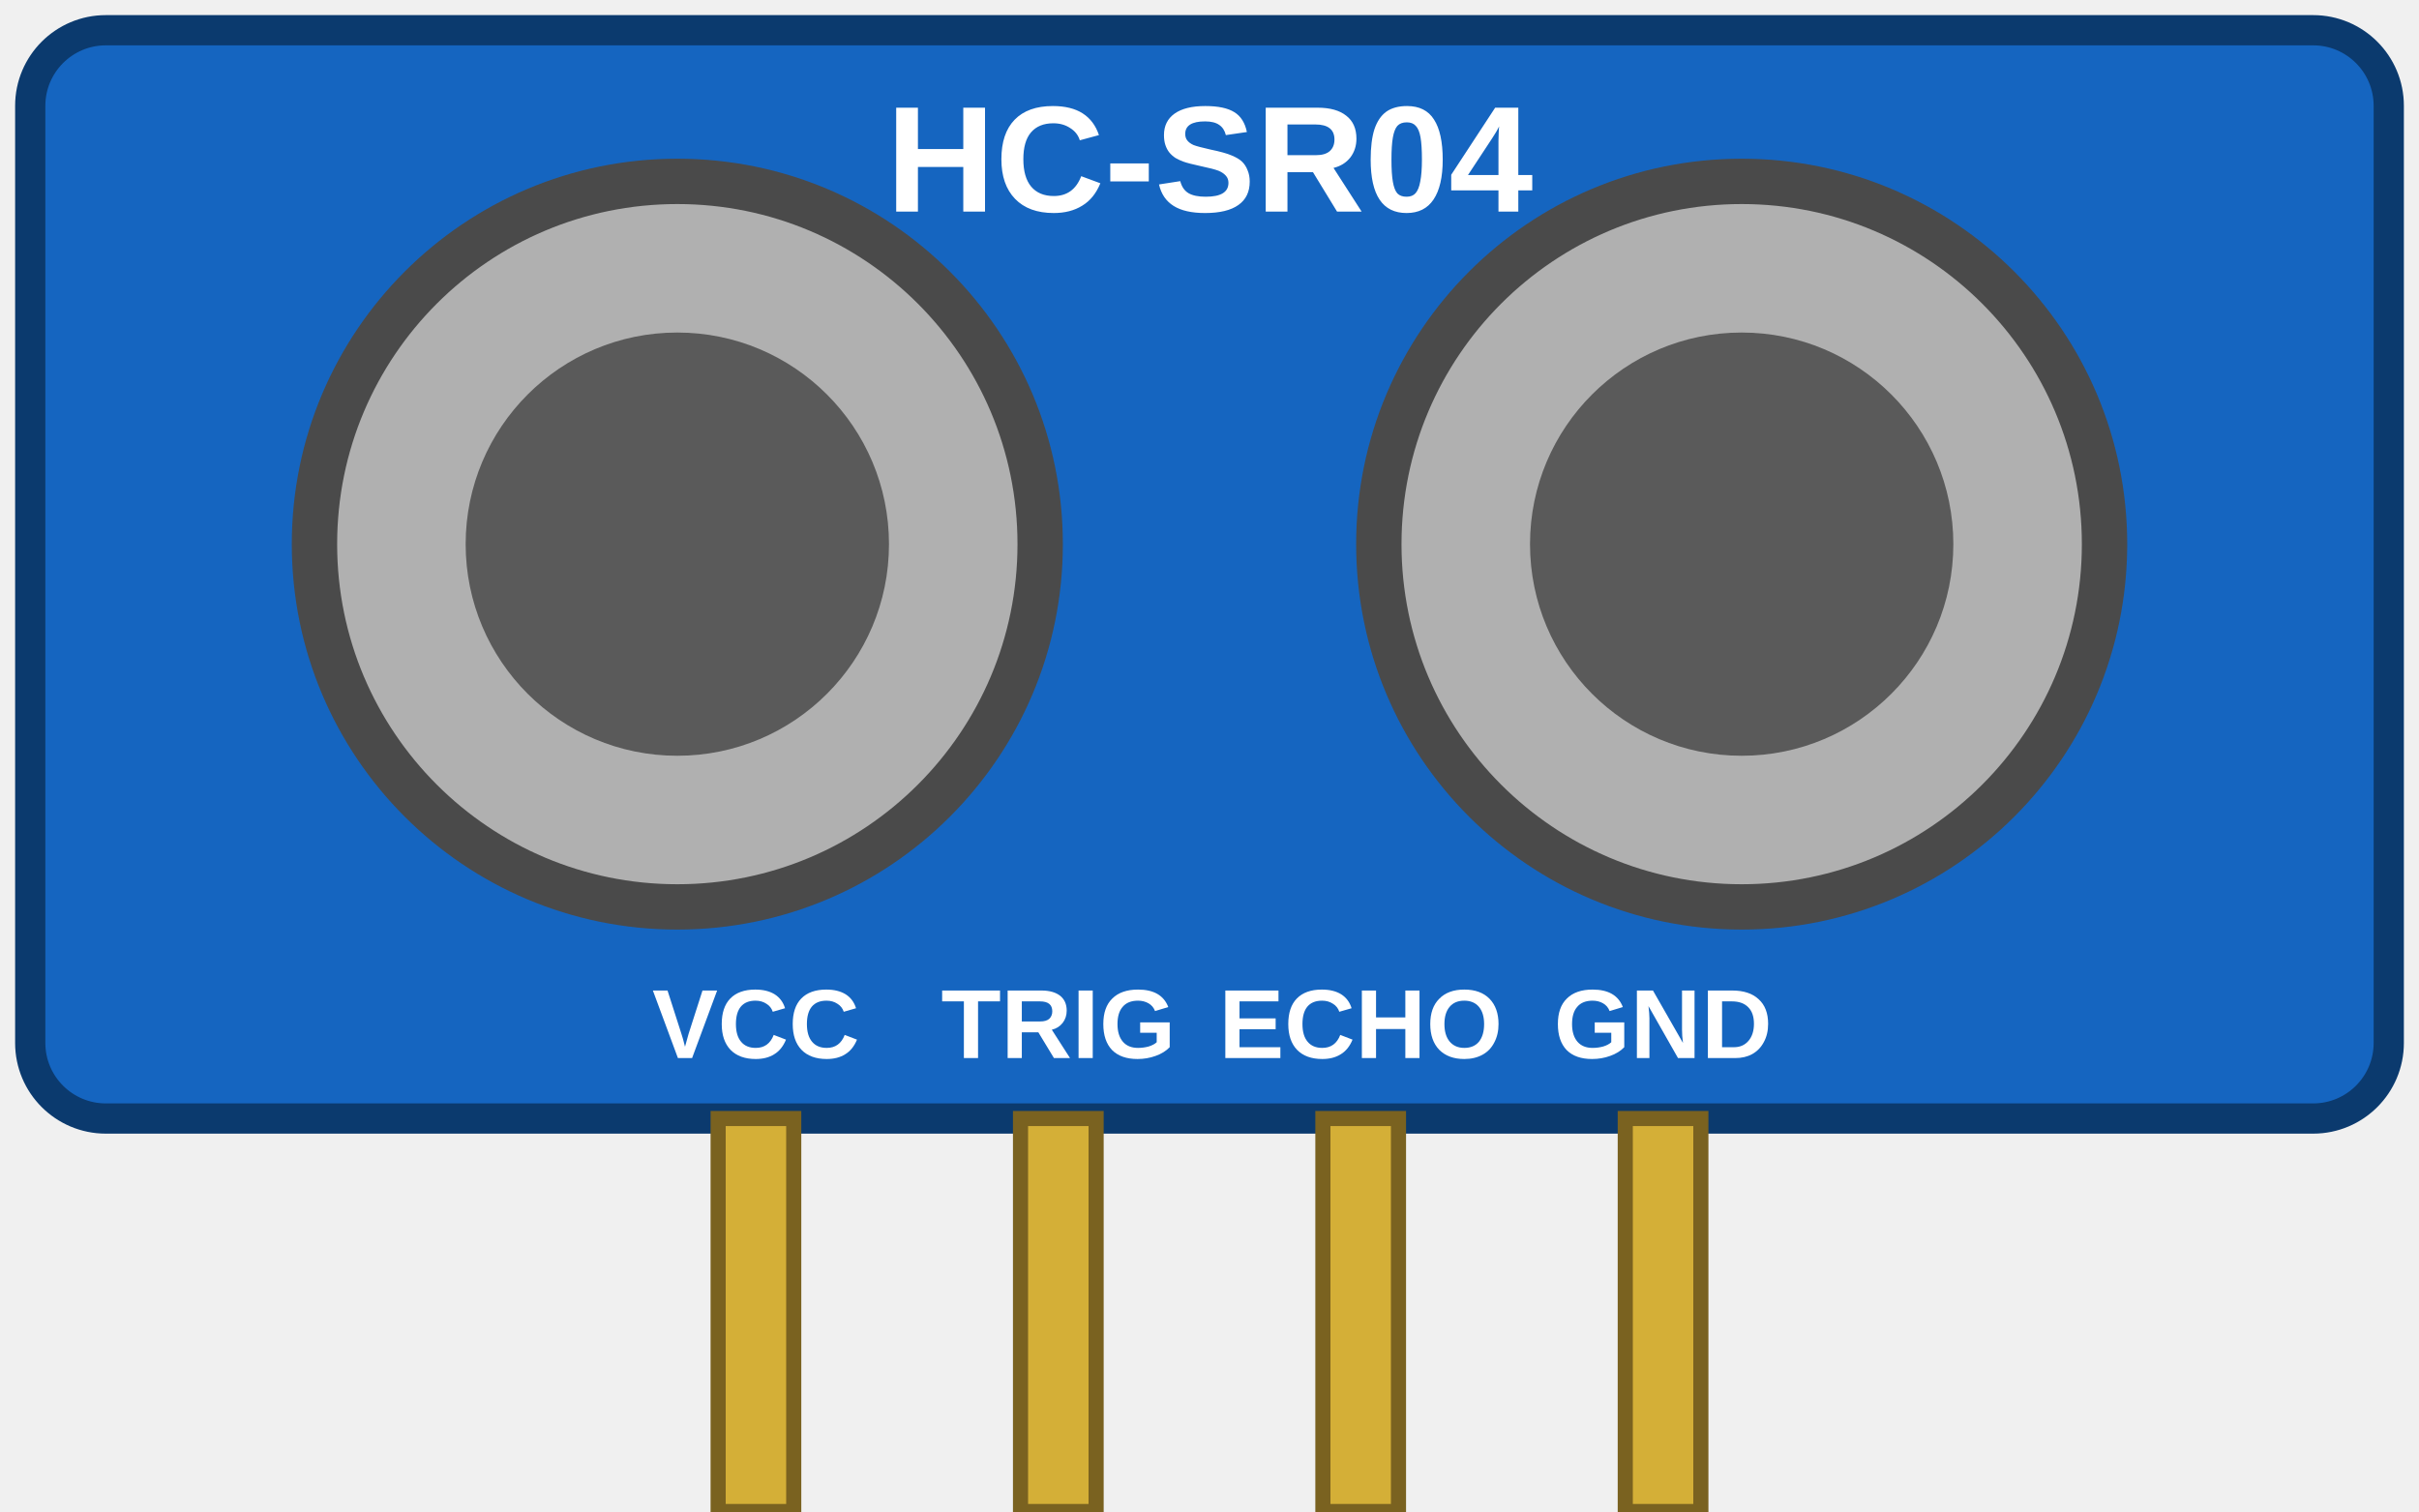
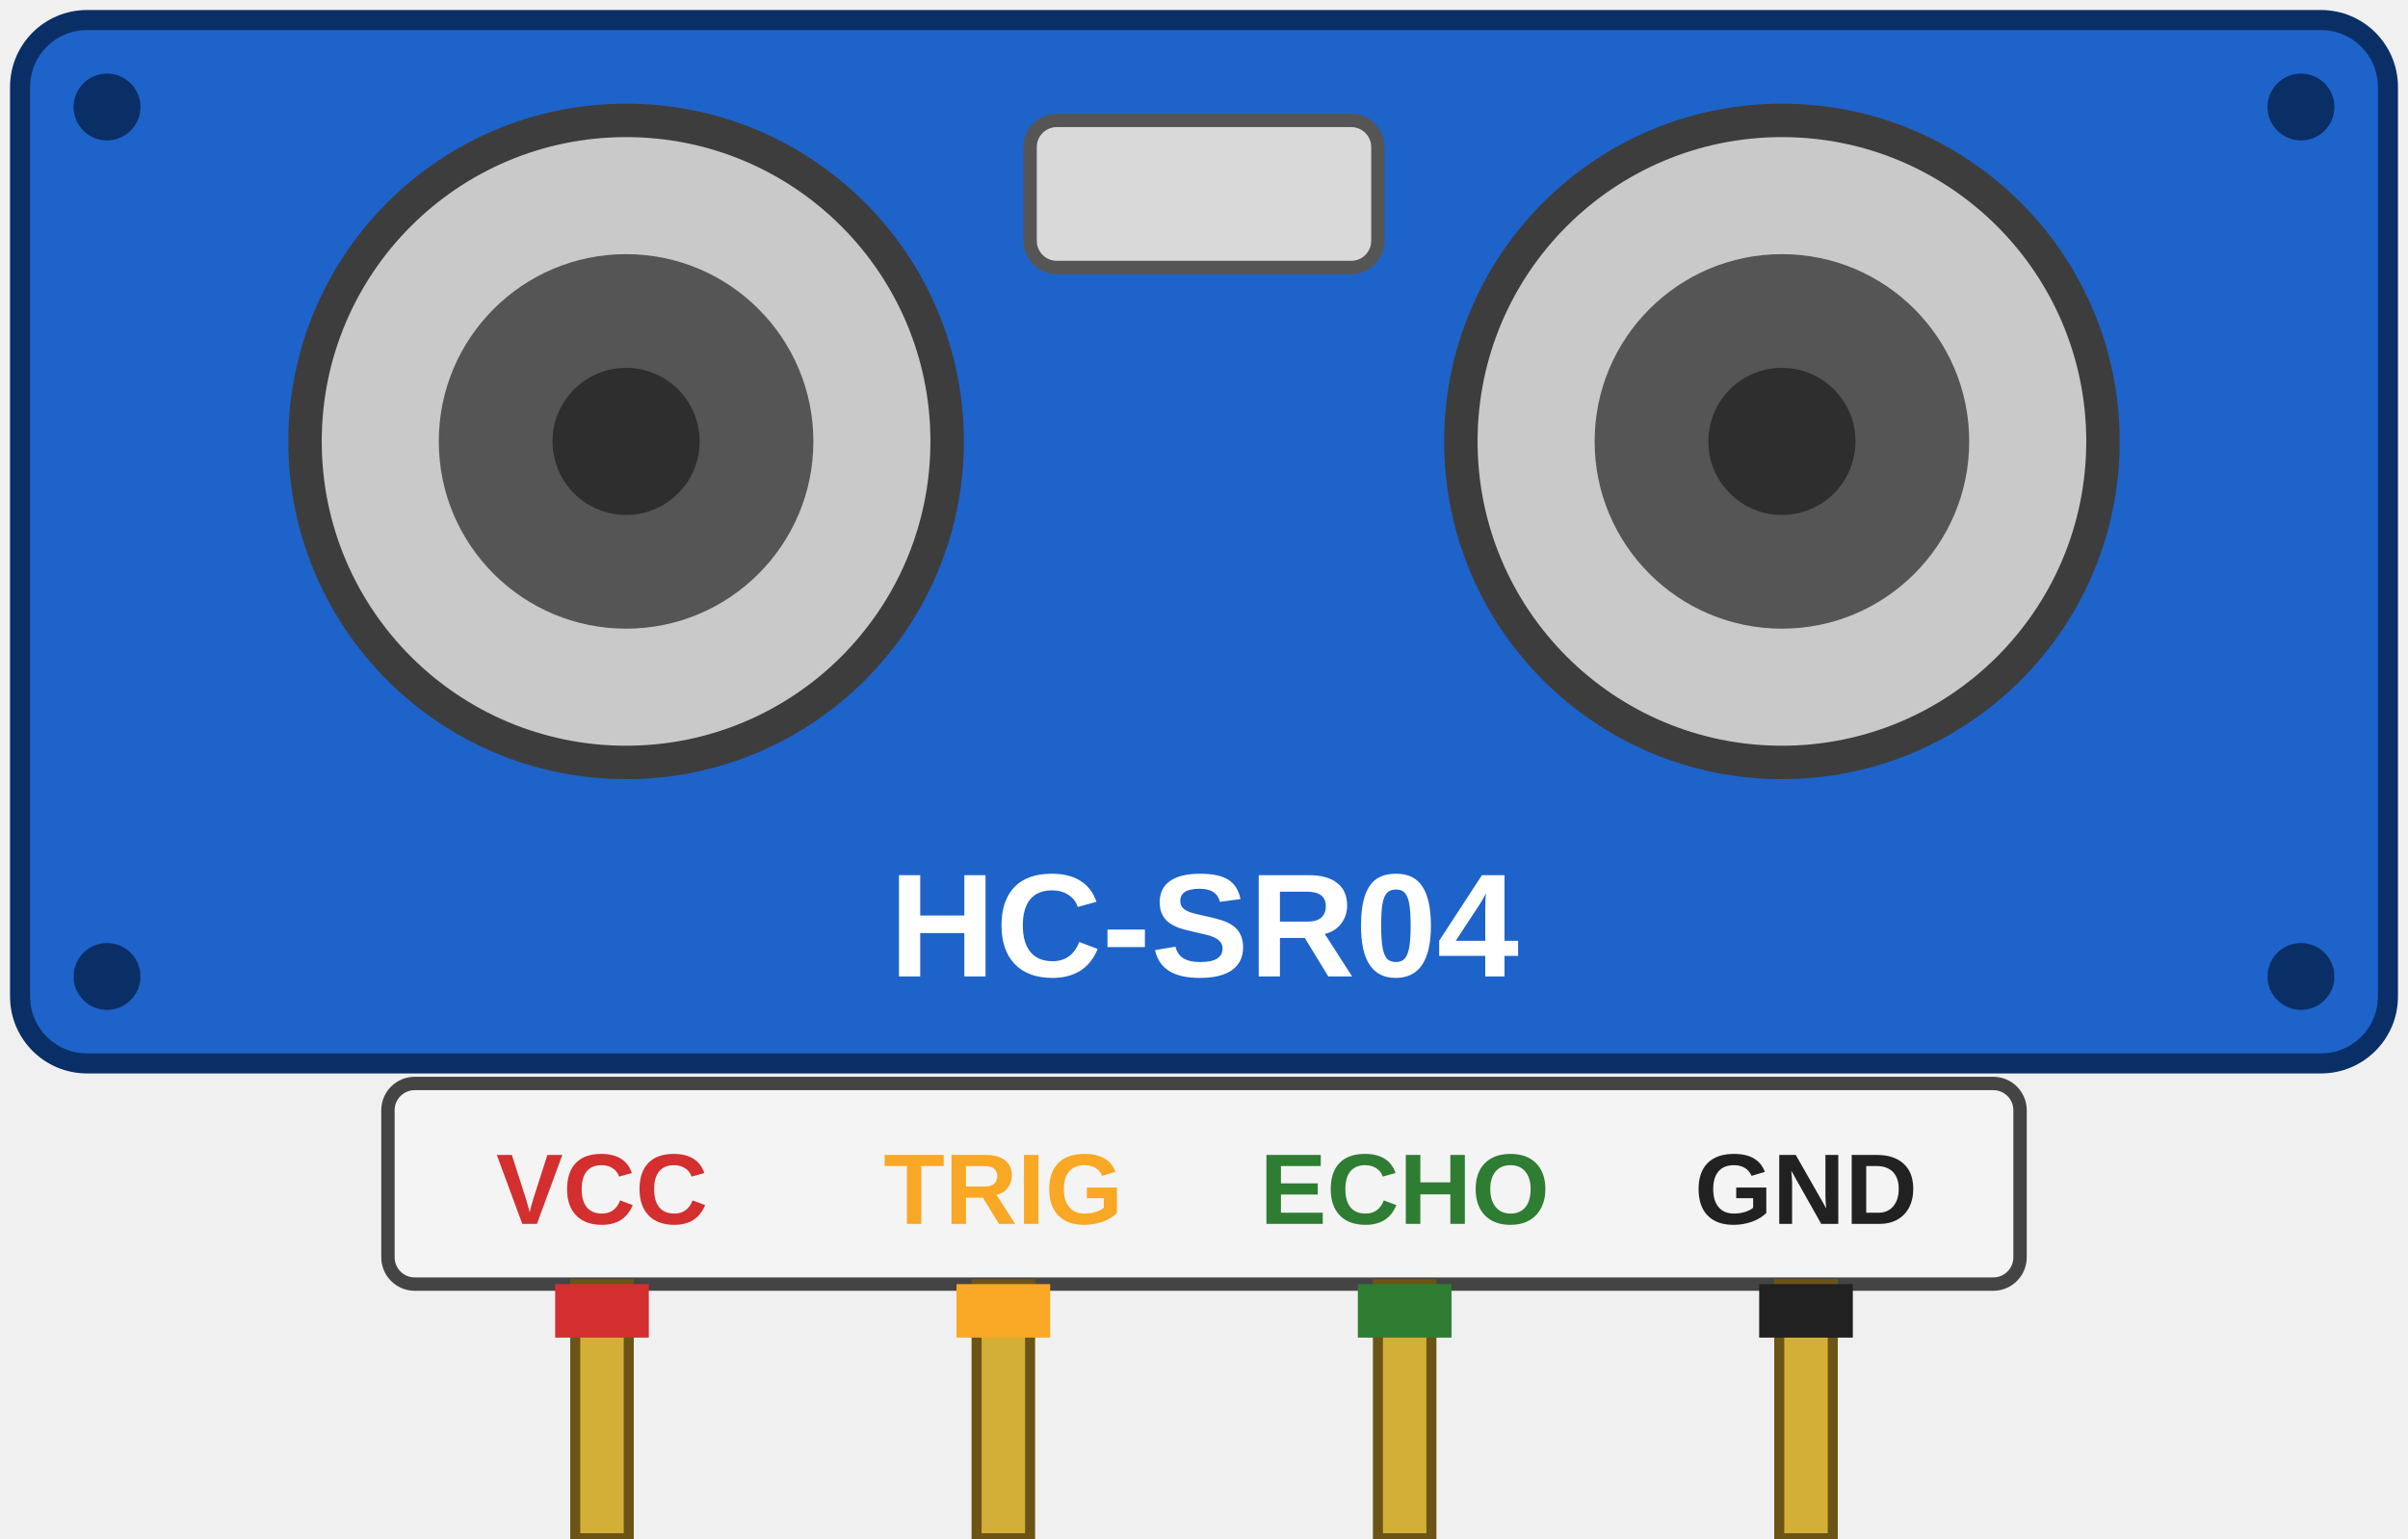
- <svg xmlns="http://www.w3.org/2000/svg" width="160" height="100" viewBox="0 0 160 100">
-   <rect x="2" y="2" width="156" height="72" rx="5" fill="#1565c0" stroke="#0b3a6e" stroke-width="2" />
-   <circle cx="44.8" cy="36" r="24" fill="#b0b0b0" stroke="#4a4a4a" stroke-width="3" />
-   <circle cx="44.8" cy="36" r="14" fill="#5a5a5a" />
-   <circle cx="115.2" cy="36" r="24" fill="#b0b0b0" stroke="#4a4a4a" stroke-width="3" />
-   <circle cx="115.2" cy="36" r="14" fill="#5a5a5a" />
-   <text x="80.0" y="14" font-size="10" fill="#ffffff" text-anchor="middle" font-family="Arial" font-weight="bold">HC-SR04</text>
-   <rect x="47.5" y="74" width="5" height="26" fill="#d4af37" stroke="#7a6220" stroke-width="1" />
-   <text x="50.0" y="70" font-size="6.5" fill="#ffffff" text-anchor="middle" font-family="Arial" font-weight="bold">VCC</text>
-   <rect x="67.5" y="74" width="5" height="26" fill="#d4af37" stroke="#7a6220" stroke-width="1" />
-   <text x="70.0" y="70" font-size="6.5" fill="#ffffff" text-anchor="middle" font-family="Arial" font-weight="bold">TRIG</text>
-   <rect x="87.5" y="74" width="5" height="26" fill="#d4af37" stroke="#7a6220" stroke-width="1" />
-   <text x="90.0" y="70" font-size="6.5" fill="#ffffff" text-anchor="middle" font-family="Arial" font-weight="bold">ECHO</text>
-   <rect x="107.5" y="74" width="5" height="26" fill="#d4af37" stroke="#7a6220" stroke-width="1" />
-   <text x="110.0" y="70" font-size="6.5" fill="#ffffff" text-anchor="middle" font-family="Arial" font-weight="bold">GND</text>
+ <svg xmlns="http://www.w3.org/2000/svg" width="360" height="230" viewBox="0 0 360 230">
+   <rect x="3" y="3" width="354" height="156" rx="10" fill="#1e63c9" stroke="#0a2f66" stroke-width="3" />
+   <circle cx="16" cy="16" r="5" fill="#0a2f66" />
+   <circle cx="344" cy="16" r="5" fill="#0a2f66" />
+   <circle cx="16" cy="146" r="5" fill="#0a2f66" />
+   <circle cx="344" cy="146" r="5" fill="#0a2f66" />
+   <circle cx="93.6" cy="66" r="48" fill="#c9c9c9" stroke="#3d3d3d" stroke-width="5" />
+   <circle cx="93.6" cy="66" r="28" fill="#555" />
+   <circle cx="93.6" cy="66" r="11" fill="#2e2e2e" />
+   <circle cx="266.4" cy="66" r="48" fill="#c9c9c9" stroke="#3d3d3d" stroke-width="5" />
+   <circle cx="266.4" cy="66" r="28" fill="#555" />
+   <circle cx="266.4" cy="66" r="11" fill="#2e2e2e" />
+   <rect x="154.0" y="18" width="52" height="22" rx="4" fill="#d9d9d9" stroke="#555" stroke-width="2" />
+   <text x="180.0" y="146" font-size="22" fill="#ffffff" text-anchor="middle" font-family="Arial, Helvetica, sans-serif" font-weight="bold">HC-SR04</text>
+   <rect x="58.0" y="162" width="244" height="30" rx="4" fill="#f4f4f4" stroke="#444" stroke-width="2" />
+   <text x="90.0" y="183" font-size="15" fill="#d32f2f" text-anchor="middle" font-family="Arial, Helvetica, sans-serif" font-weight="bold">VCC</text>
+   <rect x="86.0" y="192" width="8" height="38" fill="#d4af37" stroke="#6b5416" stroke-width="1.5" />
+   <rect x="83.0" y="192" width="14" height="8" fill="#d32f2f" />
+   <text x="150.0" y="183" font-size="15" fill="#f9a825" text-anchor="middle" font-family="Arial, Helvetica, sans-serif" font-weight="bold">TRIG</text>
+   <rect x="146.0" y="192" width="8" height="38" fill="#d4af37" stroke="#6b5416" stroke-width="1.5" />
+   <rect x="143.0" y="192" width="14" height="8" fill="#f9a825" />
+   <text x="210.0" y="183" font-size="15" fill="#2e7d32" text-anchor="middle" font-family="Arial, Helvetica, sans-serif" font-weight="bold">ECHO</text>
+   <rect x="206.0" y="192" width="8" height="38" fill="#d4af37" stroke="#6b5416" stroke-width="1.5" />
+   <rect x="203.0" y="192" width="14" height="8" fill="#2e7d32" />
+   <text x="270.0" y="183" font-size="15" fill="#212121" text-anchor="middle" font-family="Arial, Helvetica, sans-serif" font-weight="bold">GND</text>
+   <rect x="266.0" y="192" width="8" height="38" fill="#d4af37" stroke="#6b5416" stroke-width="1.5" />
+   <rect x="263.0" y="192" width="14" height="8" fill="#212121" />
</svg>
